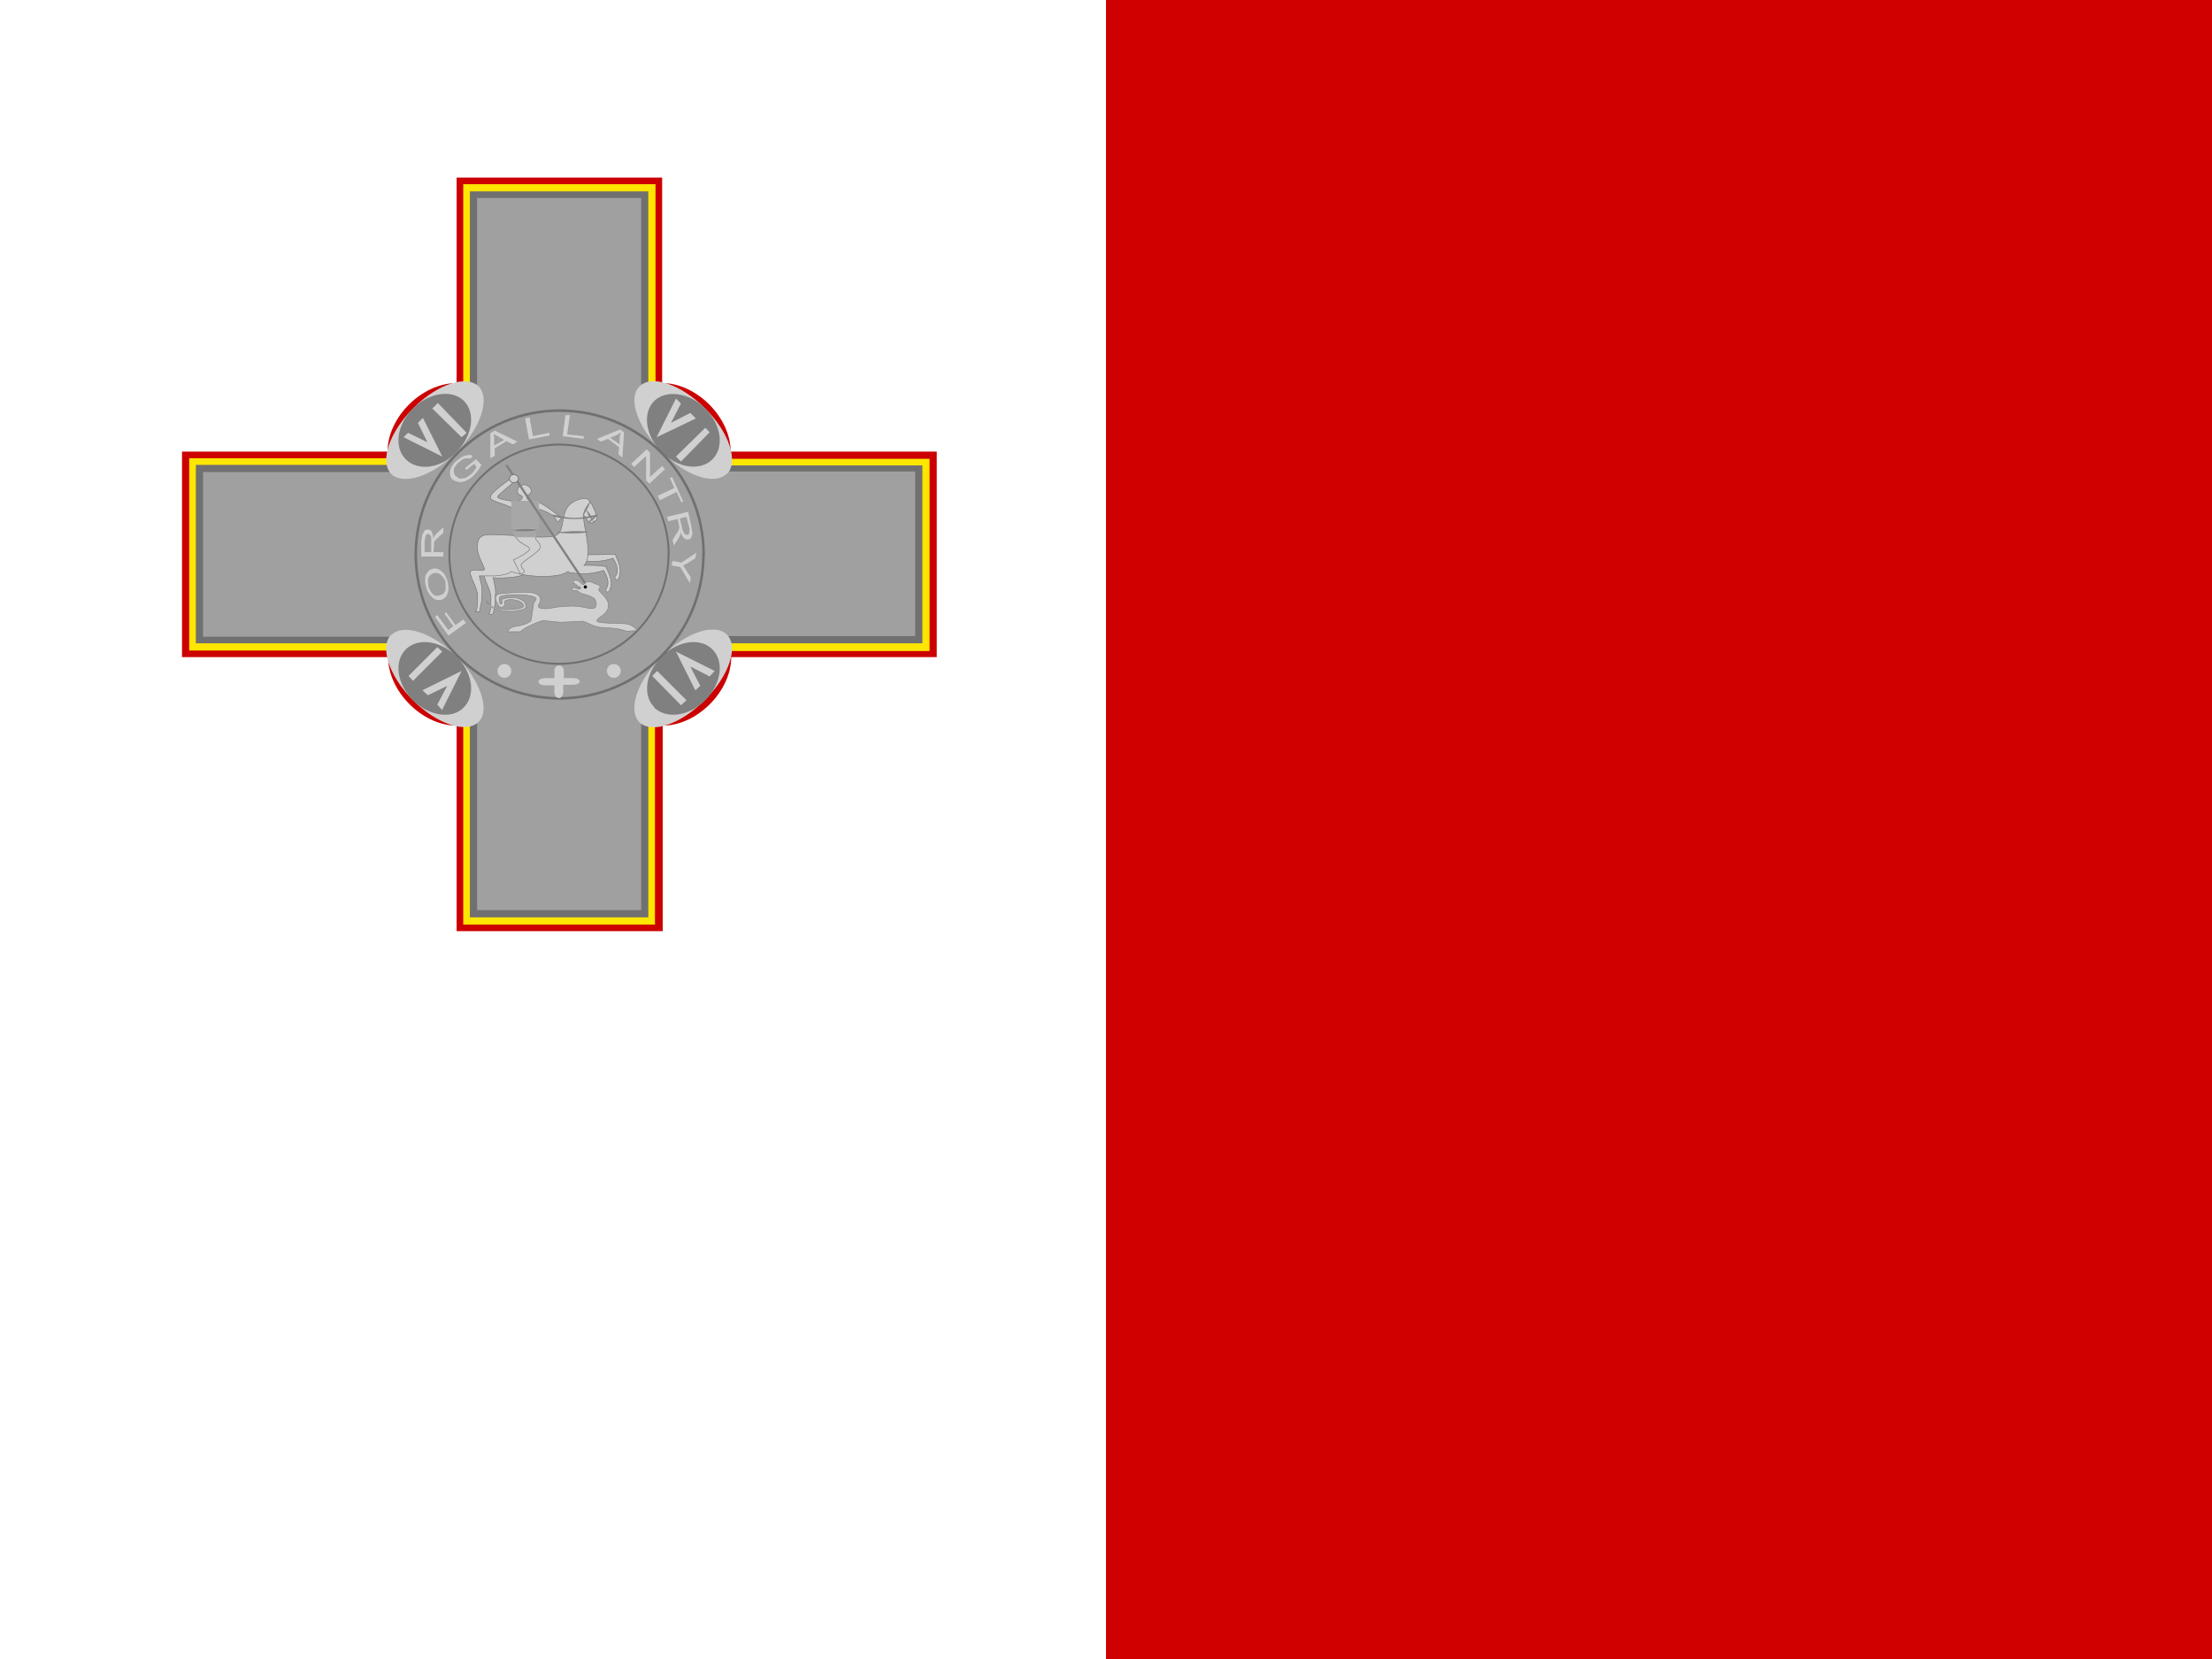
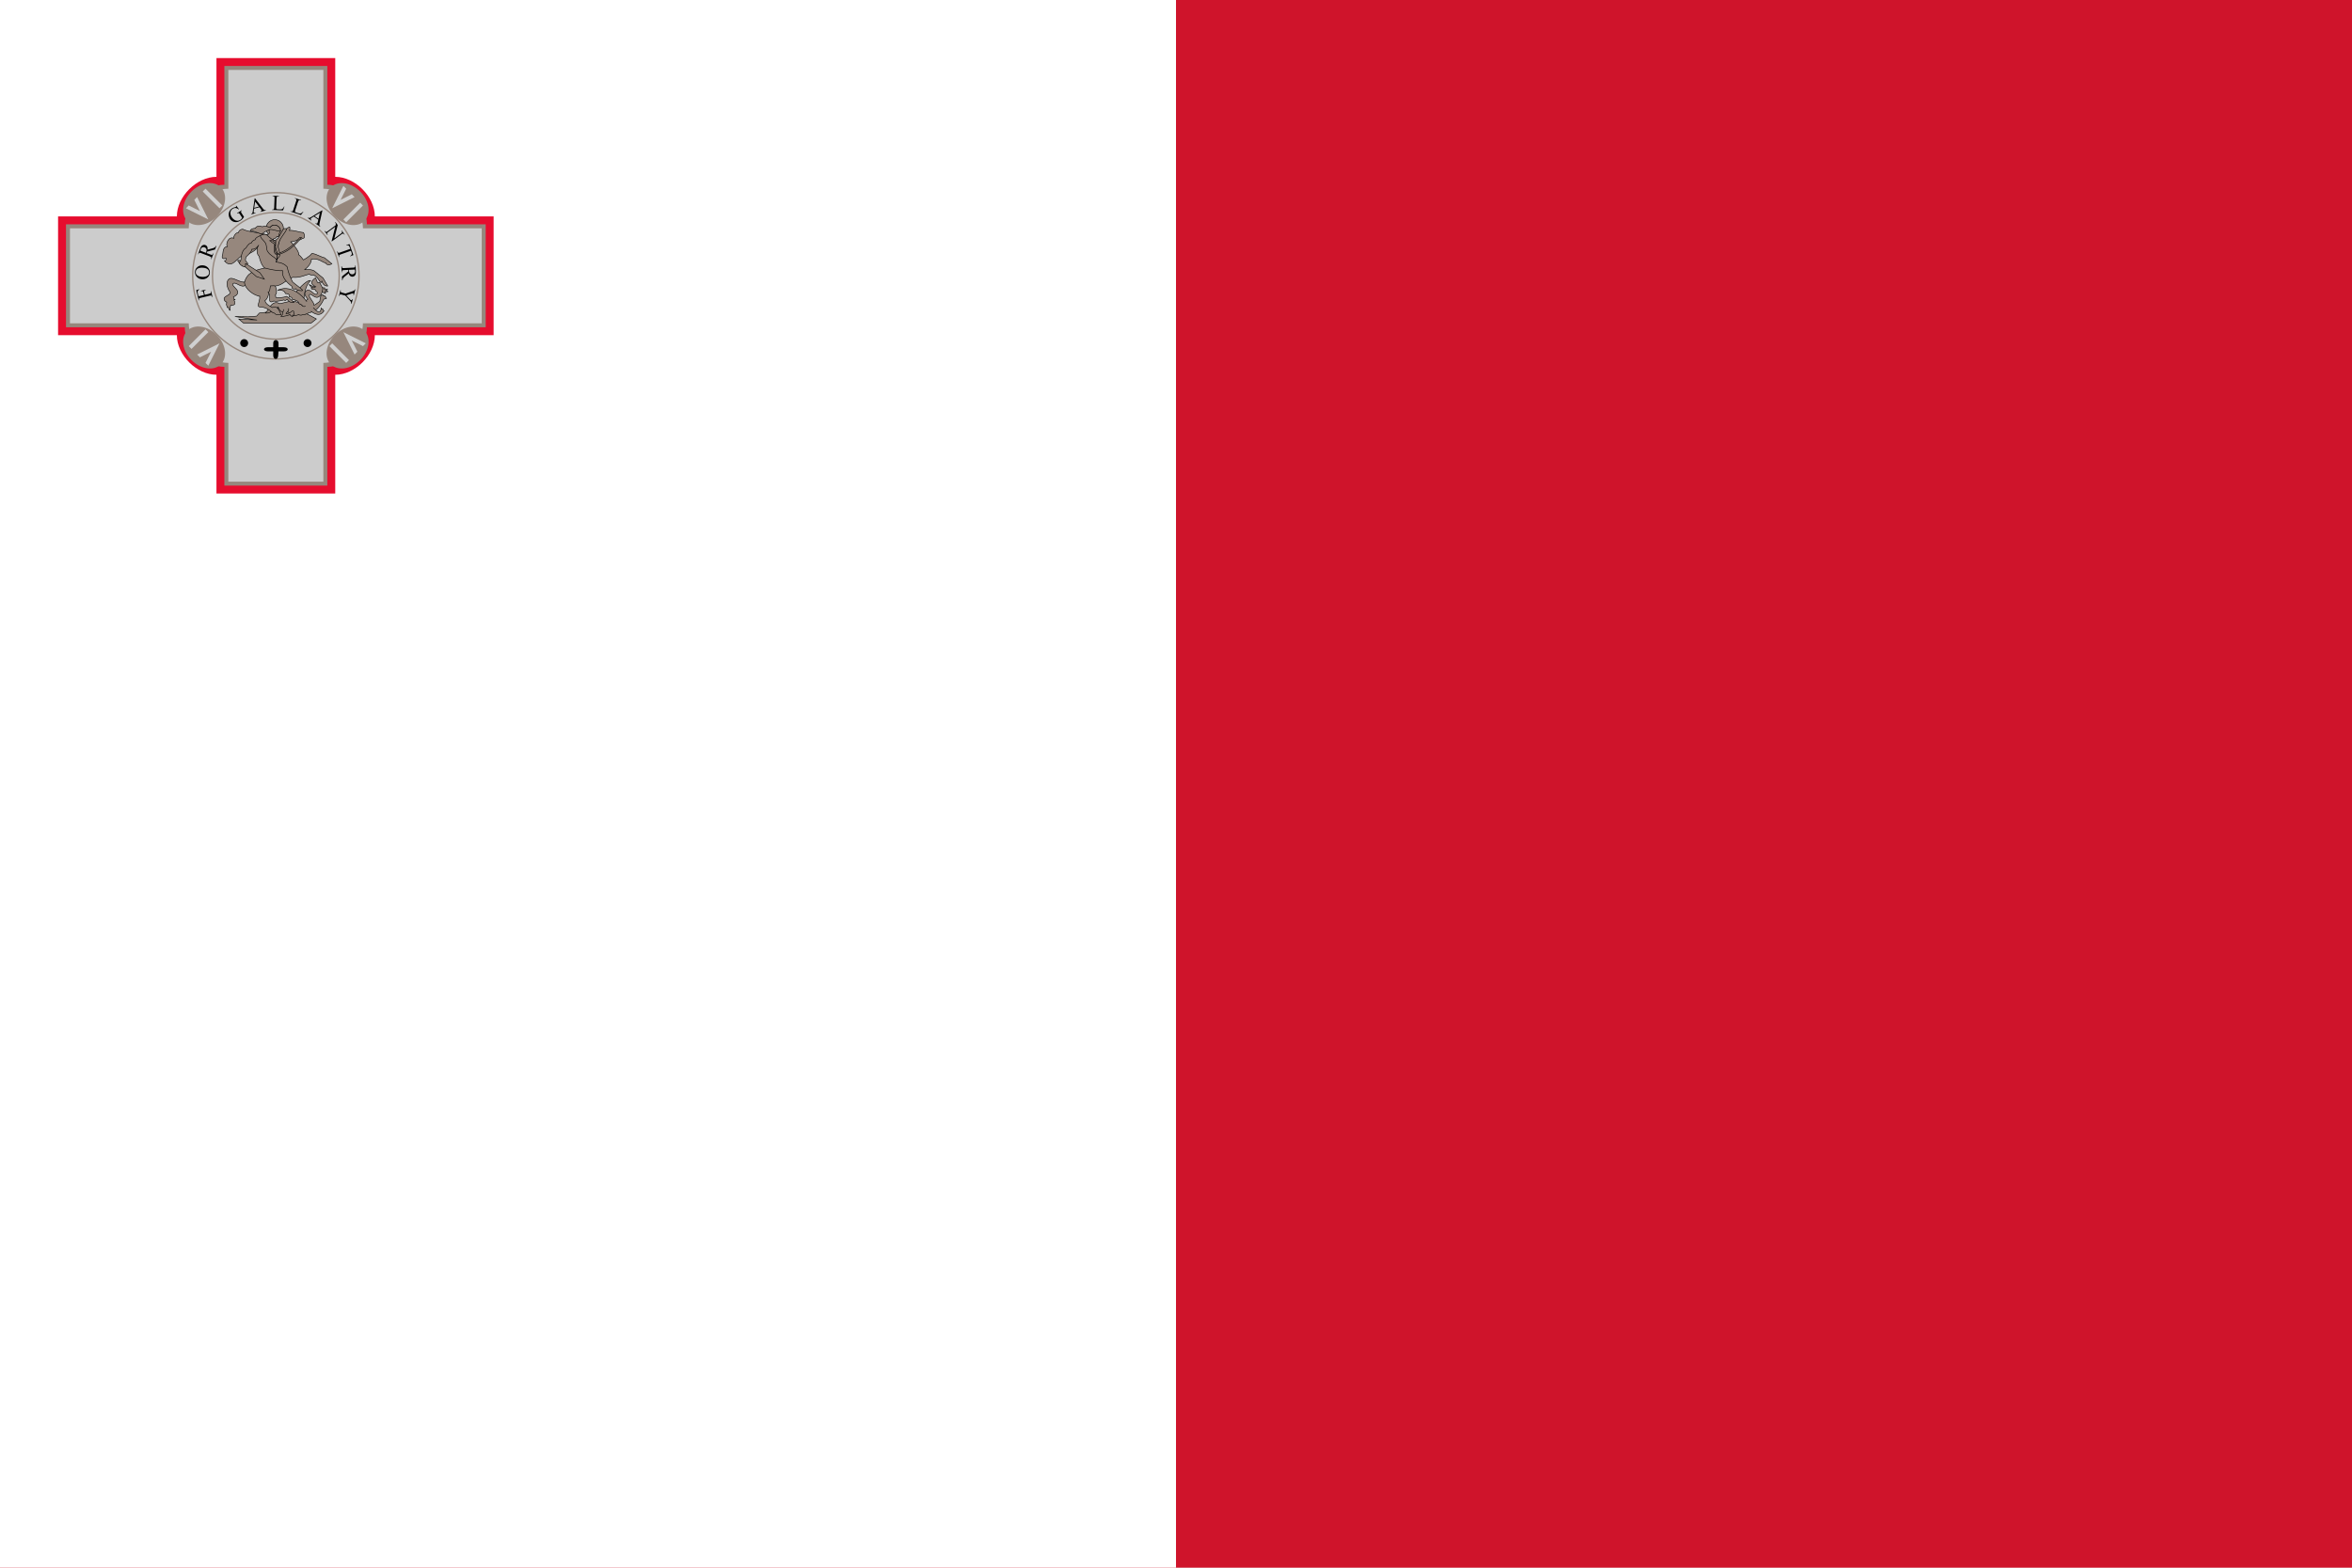
- <svg xmlns="http://www.w3.org/2000/svg" id="flag-icons-mt" viewBox="0 0 640 480">
-   <g fill-rule="evenodd" stroke-width="1pt">
-     <path fill="#ce0000" d="M320 0h320v480H320z" />
-     <path fill="#fff" d="M0 0h320v480H0z" />
-   </g>
-   <g transform="translate(-12.4 -30.8) scale(1.5986)">
-     <path fill="#f1eeee" fill-rule="evenodd" d="M104.8 108c0 .9-.9 1.5-2 1.5-1.2 0-2-.6-2-1.4 0-.8.8-1.5 2-1.5 1.1 0 2 .7 2 1.5z" />
-     <path fill="#c00" fill-rule="evenodd" d="M40.7 101v37.2H78c0 6.2 6.2 12.4 12.4 12.4v37.2h37.3v-37.2c6.2 0 12.4-6.2 12.4-12.4h37.2V101H140c0-6.2-6.2-12.4-12.4-12.4V51.4H90.4v37.2c-6.3 0-12.5 6.2-12.5 12.4H40.7z" />
-     <path fill="#ffe600" fill-rule="evenodd" d="M42 102.2V137h37.2c0 6.2 6.2 12.4 12.4 12.4v37.2h34.7v-37.1c6.2 0 12.4-6.2 12.4-12.4H176v-34.8h-37.2c0-6.2-6.2-12.4-12.4-12.4V52.6H91.6v37.2c-6.2 0-12.4 6.2-12.4 12.4H42z" />
-     <path fill="#707070" fill-rule="evenodd" d="M43.2 103.5v32.2h37.2c0 6.2 6.2 12.4 12.4 12.4v37.2h32.3v-37.2c6.2 0 12.4-6.2 12.4-12.4h37.2v-32.2h-37.2c0-6.2-6.2-12.4-12.4-12.4V53.9H92.8V91c-6.2 0-12.4 6.2-12.4 12.4H43.2z" />
-     <path fill="#a0a0a0" fill-rule="evenodd" d="M44.5 104.7v29.8h37.2c0 6.2 6.2 12.4 12.4 12.4V184h29.7v-37.2c6.2 0 12.4-6.2 12.4-12.4h37.2v-29.8h-37.2c0-6.2-6.2-12.4-12.4-12.4V55.1H94.1v37.2c-6.2 0-12.4 6.2-12.4 12.4H44.4z" />
-     <g fill-rule="evenodd">
-       <path fill="#d0d0d0" d="M94.4 89.2c2.1 2.2.4 7.5-4 11.9s-9.6 6-11.8 4c-2.2-2.3-.4-7.6 4-12s9.6-6 11.8-3.9z" />
-       <path fill="gray" d="M91.7 91.8c2.2 2.2 1.6 6.3-1.3 9.3s-7 3.5-9.2 1.3c-2.2-2.2-1.6-6.3 1.3-9.2s7-3.5 9.2-1.4z" />
-       <path fill="#d0d0d0" d="m80.8 98.4.8-.8 3.5 1.7-1.7-3.5.9-.9 3.5 7-7-3.5zm5.2-5.2 1-1 5.2 5.4-.9.8z" />
+ <svg xmlns="http://www.w3.org/2000/svg" xmlns:xlink="http://www.w3.org/1999/xlink" width="900" height="600">
+   <rect width="900" height="600" fill="#cf142b" />
+   <rect width="450" height="600" fill="#fff" />
+   <g>
+     <path fill="#e60d2e" d="m22.222,82.828,0,45.457,45.455,0c0,7.574,7.576,15.151,15.152,15.151v45.454h45.452v-45.454c7.576,0,15.152-7.577,15.152-15.151h45.455v-45.457h-45.455c0-7.574-7.576-15.151-15.152-15.151v-45.454h-45.452v45.454c-7.576,0-15.152,7.577-15.152,15.151h-45.455z" />
+     <path fill="#96877d" d="m25.254,85.857,0,39.397,45.452,0c0,7.574,7.576,15.15,15.152,15.15v45.454h39.392v-45.454c7.576,0,15.152-7.577,15.152-15.15h45.452v-39.397h-45.452c0-7.574-7.576-15.151-15.152-15.151v-45.454h-39.392v45.454c-7.576,0-15.152,7.577-15.152,15.151h-45.452z" />
+     <path fill="#ccc" d="m26.77,87.373,0,36.364,45.452,0c0,7.574,7.576,15.153,15.152,15.153v45.454h36.362v-45.454c7.576,0,15.152-7.579,15.152-15.153h45.452v-36.364h-45.452c0-7.574-7.576-15.15-15.152-15.15v-45.454h-36.362v45.454c-7.576,0-15.152,7.577-15.152,15.15h-45.452z" />
+     <g id="vi" fill="#d0d0d0">
+       <path fill="#96877d" d="m84.536,71.681c2.663,2.663,1.943,7.699-1.607,11.25-3.55,3.55-8.587,4.27-11.249,1.607-2.663-2.663-1.943-7.699,1.607-11.25,3.55-3.55,8.587-4.27,11.249-1.607z" />
+       <path d="m71.143,79.715,1.071-1.072,4.286,2.142-2.143-4.285,1.071-1.072,4.285,8.571-8.571-4.286z" />
+       <path d="m77.572,73.287,1.071-1.071,6.428,6.428-1.071,1.071z" />
    </g>
-     <g fill-rule="evenodd">
-       <path fill="#d0d0d0" d="M139.3 105c-2.2 2.2-7.5.4-11.8-4s-6.2-9.6-4-11.8c2.2-2.2 7.5-.4 11.9 4s6 9.6 4 11.8z" />
-       <path fill="gray" d="M136.7 102.4c-2.2 2.2-6.3 1.6-9.2-1.3s-3.5-7-1.4-9.2c2.2-2.2 6.4-1.6 9.3 1.3s3.5 7 1.3 9.2z" />
-       <path fill="#d0d0d0" d="m130.1 91.4.9.9-1.8 3.5 3.5-1.8 1 1-7.1 3.4 3.5-7zm5.3 5.3.8.8-5.2 5.3-.9-.9z" />
+     <use xlink:href="#vi" transform="rotate(90,105.555,105.557)" />
+     <use xlink:href="#vi" transform="rotate(180,105.555,105.557)" />
+     <use xlink:href="#vi" transform="rotate(270,105.555,105.557)" />
+     <g fill="none" stroke="#96877d" stroke-width="0.514">
+       <circle cx="105.555" cy="105.557" r="31.822" />
+       <circle cx="105.555" cy="105.557" r="24.245" />
    </g>
-     <g fill-rule="evenodd">
-       <path fill="#d0d0d0" d="M123.5 150c-2.2-2.2-.4-7.5 4-11.9s9.6-6.1 11.8-4c2.2 2.2.4 7.5-4 11.9s-9.6 6.1-11.8 4z" />
-       <path fill="gray" d="M126.2 147.3c-2.2-2.2-1.6-6.3 1.3-9.2s7-3.5 9.2-1.3c2.2 2.2 1.6 6.3-1.3 9.2s-7 3.5-9.3 1.3z" />
-       <path fill="#d0d0d0" d="m137.1 140.7-.9 1-3.5-1.8 1.8 3.5-.9.8-3.5-7 7 3.5zM132 146l-1 .9-5.2-5.3.9-.9z" />
+     <g fill="#000">
+       <circle cx="93.434" cy="131.31" r="1.515" />
+       <circle cx="117.675" cy="131.31" r="1.515" />
+       <path d="m104.55,131.31,0,1.58-2.02,0c-2.02,0-2.02,1.58,0,1.58h2.02v1.58c0.007,1.637,1.763,1.836,1.892,0.137l0.128-1.708h2.02c2.02,0,2.02-1.58,0-1.58h-2.02v-1.58c0-1.58-2.02-1.58-2.02,0z" />
+       <path d="m75.954,113.4,2.084-0.497-0.23-0.966c-0.053-0.222-0.14-0.372-0.263-0.452-0.122-0.08-0.332-0.102-0.629-0.067l-0.035-0.145,1.794-0.428,0.035,0.145c-0.205,0.052-0.35,0.114-0.434,0.188-0.084,0.074-0.14,0.161-0.167,0.263-0.027,0.101-0.019,0.241,0.023,0.418l0.23,0.966,1.665-0.397c0.268-0.064,0.442-0.123,0.52-0.178,0.059-0.042,0.102-0.11,0.129-0.204,0.035-0.13,0.038-0.257,0.008-0.382l-0.046-0.192,0.145-0.035,0.542,2.275-0.145,0.035-0.045-0.188c-0.052-0.219-0.154-0.363-0.305-0.431-0.098-0.043-0.306-0.026-0.624,0.05l-3.425,0.816c-0.268,0.064-0.442,0.123-0.52,0.178-0.059,0.042-0.102,0.108-0.13,0.2-0.036,0.127-0.039,0.254-0.008,0.382l0.045,0.188-0.145,0.035-0.94-3.944,1.153-0.329,0.033,0.137c-0.231,0.127-0.394,0.249-0.489,0.366-0.095,0.118-0.152,0.248-0.173,0.392-0.021,0.144,0.002,0.354,0.068,0.63l0.279,1.169zm-1.342-9.402c0.04-0.706,0.342-1.303,0.908-1.79,0.565-0.487,1.25-0.708,2.052-0.663,0.827,0.047,1.498,0.346,2.014,0.898,0.516,0.552,0.754,1.199,0.712,1.94-0.042,0.749-0.344,1.363-0.905,1.843-0.561,0.48-1.264,0.696-2.11,0.648-0.864-0.049-1.552-0.383-2.065-1.002-0.445-0.538-0.647-1.162-0.607-1.874zm0.289,0.093c-0.027,0.487,0.131,0.888,0.476,1.202,0.429,0.392,1.077,0.612,1.943,0.661,0.888,0.05,1.582-0.101,2.082-0.454,0.38-0.271,0.584-0.646,0.611-1.125,0.029-0.511-0.147-0.944-0.527-1.3-0.38-0.355-0.999-0.557-1.858-0.606-0.931-0.052-1.635,0.092-2.113,0.432-0.38,0.274-0.585,0.67-0.614,1.189zm7.894-9.951-0.518,1.36-3.038,0.817c-0.044,0.13-0.081,0.234-0.111,0.315-0.012,0.033-0.026,0.067-0.042,0.104-0.016,0.037-0.032,0.075-0.05,0.114l1.48,0.563c0.321,0.122,0.533,0.163,0.637,0.122,0.146-0.053,0.256-0.175,0.328-0.365l0.076-0.199,0.139,0.053-0.831,2.182-0.139-0.053,0.073-0.192c0.082-0.215,0.07-0.396-0.034-0.542-0.058-0.082-0.232-0.178-0.522-0.289l-3.29-1.252c-0.32-0.122-0.533-0.163-0.637-0.122-0.147,0.056-0.258,0.18-0.331,0.373l-0.073,0.192-0.139-0.053,0.706-1.855c0.206-0.541,0.397-0.925,0.574-1.151,0.177-0.227,0.405-0.389,0.684-0.488s0.566-0.092,0.859,0.02c0.313,0.119,0.546,0.325,0.698,0.616,0.153,0.292,0.195,0.67,0.127,1.134l1.861-0.495c0.427-0.113,0.729-0.234,0.904-0.365,0.176-0.131,0.332-0.329,0.468-0.596l0.139,0.053zm-3.995,2.62c0.018-0.048,0.034-0.089,0.049-0.123,0.015-0.035,0.026-0.063,0.035-0.086,0.185-0.486,0.219-0.892,0.103-1.219-0.116-0.327-0.337-0.552-0.663-0.676-0.318-0.121-0.614-0.12-0.889,0.003-0.275,0.123-0.475,0.349-0.6,0.677-0.055,0.145-0.106,0.351-0.153,0.617l2.118,0.806zm11.596-18.053,1.053,1.367-0.118,0.076c-0.352-0.283-0.682-0.454-0.989-0.514-0.443-0.087-0.877,0.008-1.305,0.285-0.582,0.377-0.876,0.895-0.881,1.552-0.002,0.554,0.171,1.099,0.519,1.637,0.283,0.436,0.625,0.78,1.026,1.03,0.402,0.251,0.793,0.371,1.175,0.362,0.382-0.009,0.717-0.107,1.004-0.294,0.169-0.109,0.318-0.236,0.448-0.381,0.13-0.145,0.241-0.306,0.333-0.484l-0.856-1.322c-0.149-0.229-0.263-0.368-0.344-0.416-0.081-0.048-0.17-0.067-0.267-0.057-0.097,0.01-0.238,0.075-0.422,0.194l-0.083-0.128,1.771-1.147,0.083,0.128-0.084,0.055c-0.175,0.114-0.258,0.25-0.247,0.409,0.009,0.112,0.093,0.291,0.252,0.536l0.907,1.4c-0.168,0.307-0.357,0.575-0.567,0.803-0.21,0.228-0.468,0.442-0.777,0.642-0.884,0.572-1.738,0.724-2.564,0.454-0.619-0.202-1.109-0.581-1.469-1.136-0.261-0.403-0.414-0.851-0.459-1.345-0.055-0.587,0.042-1.128,0.289-1.624,0.208-0.413,0.541-0.767,0.997-1.062,0.166-0.108,0.326-0.192,0.48-0.253,0.154-0.061,0.385-0.126,0.694-0.196,0.156-0.034,0.256-0.065,0.299-0.093,0.043-0.028,0.067-0.071,0.071-0.13,0.005-0.059-0.026-0.148-0.094-0.267l0.125-0.081zm8.873,0.614-2.039,0.542-0.136,0.926c-0.034,0.228-0.037,0.392-0.01,0.493,0.021,0.08,0.078,0.141,0.171,0.181s0.268,0.036,0.527-0.013l0.038,0.144-1.658,0.441-0.038-0.144c0.21-0.097,0.339-0.186,0.387-0.265,0.099-0.159,0.178-0.451,0.237-0.874l0.7-4.827,0.136-0.036,2.998,3.893c0.241,0.313,0.436,0.506,0.584,0.579,0.148,0.073,0.332,0.087,0.55,0.043l0.038,0.144-2.078,0.553-0.038-0.144c0.207-0.066,0.339-0.139,0.397-0.218,0.058-0.079,0.076-0.161,0.053-0.247-0.03-0.114-0.13-0.28-0.299-0.499l-0.52-0.673zm-0.185-0.258-1.459-1.891-0.351,2.372,1.81-0.481zm9.621-0.028,0.131,0.033-0.523,1.46-4.216-0.164,0.006-0.149,0.205,0.008c0.23,0.009,0.398-0.06,0.503-0.206,0.06-0.083,0.095-0.28,0.107-0.591l0.137-3.514c0.013-0.34-0.016-0.554-0.088-0.643-0.1-0.122-0.253-0.187-0.459-0.195l-0.205-0.008,0.006-0.149,2.466,0.096-0.006,0.149c-0.289-0.014-0.493,0.005-0.612,0.057-0.119,0.052-0.201,0.12-0.247,0.204-0.046,0.084-0.076,0.288-0.088,0.612l-0.133,3.421c-0.009,0.222,0.007,0.376,0.046,0.46,0.03,0.057,0.078,0.101,0.144,0.13,0.066,0.029,0.274,0.051,0.625,0.065l0.398,0.015c0.418,0.016,0.712-0.003,0.883-0.058,0.171-0.055,0.329-0.158,0.475-0.309,0.145-0.151,0.294-0.393,0.446-0.725zm7.257,1.942,0.117,0.068-0.907,1.258-4.006-1.325,0.047-0.141,0.195,0.064c0.219,0.072,0.399,0.053,0.54-0.058,0.08-0.064,0.169-0.243,0.267-0.538l1.104-3.339c0.107-0.323,0.138-0.537,0.094-0.642-0.062-0.145-0.191-0.249-0.387-0.314l-0.195-0.064,0.047-0.141,2.343,0.775-0.047,0.141c-0.274-0.093-0.475-0.132-0.603-0.115-0.128,0.017-0.226,0.059-0.294,0.127-0.068,0.068-0.152,0.256-0.254,0.564l-1.075,3.251c-0.07,0.211-0.097,0.363-0.083,0.455,0.013,0.064,0.047,0.119,0.102,0.165,0.055,0.046,0.249,0.125,0.583,0.235l0.378,0.125c0.397,0.131,0.685,0.194,0.865,0.189,0.18-0.005,0.36-0.061,0.542-0.166,0.181-0.105,0.391-0.296,0.63-0.573zm5.849,3.097-1.722-1.219-0.799,0.488c-0.197,0.12-0.325,0.223-0.385,0.308-0.048,0.068-0.058,0.15-0.03,0.247,0.028,0.097,0.144,0.229,0.347,0.396l-0.086,0.121-1.401-0.991,0.086-0.121c0.209,0.099,0.36,0.141,0.451,0.127,0.186-0.026,0.46-0.152,0.823-0.377l4.156-2.553,0.115,0.081-1.071,4.796c-0.086,0.386-0.109,0.659-0.07,0.819,0.039,0.161,0.145,0.311,0.319,0.45l-0.086,0.121-1.755-1.242,0.086-0.121c0.183,0.117,0.324,0.172,0.422,0.166,0.098-0.006,0.172-0.045,0.224-0.118,0.068-0.096,0.132-0.279,0.192-0.549l0.184-0.83zm0.08-0.308,0.518-2.332-2.046,1.25,1.529,1.082zm6.463,1.191,0.881,1.188-1.3,5.11,2.525-1.871c0.269-0.199,0.415-0.354,0.437-0.464,0.031-0.147-0.017-0.306-0.144-0.478l-0.112-0.152,0.119-0.089,1.129,1.524-0.119,0.089-0.115-0.155c-0.137-0.185-0.29-0.275-0.46-0.269-0.104,0.004-0.279,0.096-0.524,0.278l-3.69,2.735-0.086-0.116,1.386-5.5-2.696,1.998c-0.269,0.199-0.415,0.353-0.439,0.461-0.03,0.149,0.018,0.308,0.144,0.478l0.115,0.155-0.119,0.089-1.129-1.524,0.119-0.089,0.112,0.152c0.139,0.187,0.293,0.278,0.462,0.273,0.104-0.004,0.279-0.096,0.524-0.278l3.045-2.257c0.054-0.237,0.081-0.406,0.08-0.507-0.001-0.101-0.029-0.23-0.082-0.387-0.027-0.077-0.087-0.179-0.182-0.306l0.119-0.089zm6.871,12.662-1.185,0.483-0.051-0.144c0.202-0.103,0.34-0.194,0.414-0.275,0.119-0.13,0.19-0.273,0.213-0.427,0.023-0.155-0.002-0.338-0.077-0.55l-0.256-0.724-3.925,1.389c-0.316,0.112-0.501,0.215-0.555,0.311-0.072,0.134-0.073,0.3-0.002,0.5l0.063,0.178-0.14,0.05-0.771-2.179,0.14-0.05,0.064,0.182c0.077,0.217,0.197,0.348,0.361,0.393,0.1,0.027,0.295-0.01,0.583-0.112l3.925-1.389-0.218-0.618c-0.085-0.24-0.163-0.404-0.234-0.493-0.094-0.114-0.226-0.194-0.396-0.239-0.169-0.045-0.373-0.036-0.612,0.029l-0.051-0.144,1.226-0.366,1.484,4.194zm-4.314,9.666-0.075-1.453,2.449-1.974c-0.013-0.136-0.021-0.247-0.025-0.333-0.002-0.035-0.003-0.072-0.004-0.112-0.001-0.04-0.001-0.082-0-0.125l-1.581,0.082c-0.342,0.018-0.553,0.066-0.632,0.146-0.112,0.108-0.163,0.263-0.153,0.467l0.011,0.213-0.148,0.008-0.121-2.332,0.148-0.008,0.011,0.205c0.012,0.23,0.095,0.391,0.25,0.482,0.086,0.052,0.284,0.07,0.594,0.054l3.516-0.183c0.342-0.018,0.553-0.066,0.632-0.146,0.112-0.11,0.163-0.269,0.152-0.475l-0.011-0.205,0.148-0.008,0.103,1.983c0.03,0.578,0.01,1.006-0.06,1.285-0.07,0.279-0.213,0.519-0.429,0.723-0.216,0.203-0.481,0.313-0.794,0.329-0.334,0.017-0.63-0.076-0.888-0.282-0.257-0.205-0.449-0.534-0.574-0.986l-1.503,1.205c-0.345,0.275-0.572,0.509-0.68,0.699s-0.171,0.435-0.187,0.734l-0.148,0.008zm2.596-4.01c0.003,0.051,0.004,0.095,0.005,0.133,0.001,0.037,0.002,0.068,0.003,0.092,0.027,0.519,0.16,0.905,0.398,1.156,0.238,0.252,0.532,0.369,0.879,0.351,0.34-0.018,0.611-0.138,0.812-0.362,0.202-0.224,0.293-0.511,0.275-0.861-0.008-0.155-0.044-0.364-0.109-0.626l-2.264,0.118zm1.494,11.21-0.482,1.839-0.144-0.038,0.026-0.101c0.018-0.067,0.014-0.174-0.012-0.319s-0.08-0.286-0.164-0.421c-0.084-0.136-0.231-0.314-0.441-0.535l-1.668-1.796-1.322-0.347c-0.324-0.085-0.536-0.102-0.635-0.05-0.135,0.07-0.23,0.211-0.286,0.424l-0.045,0.171-0.144-0.038,0.587-2.239,0.144,0.038-0.049,0.187c-0.059,0.223-0.033,0.399,0.078,0.527,0.068,0.079,0.25,0.157,0.545,0.234l1.248,0.327,2.587-0.867c0.304-0.103,0.496-0.177,0.577-0.22,0.081-0.044,0.192-0.15,0.333-0.318,0.04-0.045,0.072-0.117,0.098-0.215l0.144,0.038-0.592,2.255-0.144-0.038,0.031-0.117c0.032-0.122,0.033-0.241,0.003-0.359-0.03-0.117-0.102-0.191-0.216-0.221-0.093-0.025-0.282,0.01-0.568,0.105l-1.987,0.654,1.354,1.46c0.203,0.219,0.364,0.345,0.483,0.376,0.073,0.019,0.142,0.017,0.209-0.005,0.067-0.023,0.126-0.065,0.176-0.126,0.051-0.061,0.095-0.162,0.131-0.302l0.144,0.038z" />
    </g>
-     <g fill-rule="evenodd">
-       <path fill="#d0d0d0" d="M78.6 134.2c2.2-2.2 7.5-.4 11.8 3.9s6.1 9.7 4 11.8c-2.2 2.2-7.5.5-11.9-3.9s-6-9.7-4-11.8z" />
-       <path fill="gray" d="M81.2 136.8c2.2-2.2 6.3-1.6 9.2 1.3s3.5 7 1.3 9.2c-2.1 2.2-6.3 1.6-9.2-1.3s-3.5-7-1.3-9.2z" />
-       <path fill="#d0d0d0" d="m87.8 147.8-.9-1 1.8-3.4-3.5 1.7-1-.9 7.1-3.5-3.5 7zm-5.3-5.3-.8-.9 5.2-5.2.9.8z" />
+     <g fill="#96877d" stroke="#000" stroke-width="0.203">
+       <path d="m122.85,110.19c0.532-0.135,1.409-0.026,1.409-0.026s0.077,0.365-0.154,0.487c0.256,0.147,1.179,0.102,1.179,0.102s-0.359,0.275-0.538,0.384c0.333,0.032,0.743,0.461,0.743,0.461s-0.769,0.128-1.102-0.051c0.205,0.41,0.179,0.769,0.179,0.769s-1.243-0.307-1.691-1.127" />
+       <path d="m120.77,109.49c-0.301,0.743-2.511-0.641-2.511-0.641s0.974,1.544,2.434,1.717" />
+       <path d="m93.181,123.66,25.877,0,1.998-1.589-3.331-1.794-5.124-1.742-2.05-1.127-3.792,0.205-3.177,1.691-4.356,0.512-1.025,1.179-3.228,0.256-5.073-0.102,8.455,1.332-6.969-0.359,1.794,1.537z" />
+       <path d="m107.12,116.23c-3.241-1.742-4.189,2.549-5.585,3.587,1.883,0.32,3.305-1.448,4.919-2.306,1.224,3.333,3.151,1.127,3.151,1.127s2.011,3.19,4.689,1.742c0.73,0.551,1.537,0.051,1.537,0.051s0.974,0.179,1.179-0.256c0.512,0.179,1.076-0.461,1.076-0.461s1.115,0.013,1.332-0.564c1.653,0.295,3.843-3.382,3.843-3.382l0.666-1.281,0.974-0.205s0.064-0.641-0.461-0.615c-0.013-0.384-0.346-0.589-0.82-0.512,0.09-0.231-0.256-0.41-0.256-0.41-0.922,0.231-0.974,2.562-0.974,2.562s-1.614,1.23-2.203,1.537c-0.026-1.332-2.255-3.139-1.794-3.997,0.461-0.858,1.909,1.319,3.177,0.922,1.268-0.397,1.891-2.047,1.947-3.331-0.359-0.871-1.23-2.306-1.23-2.306l-0.82-0.051-0.717-1.742s-1.512,0.986-1.486,1.845c0.026,0.858,1.589,1.589,1.589,1.589s-0.901,0.563-1.742,0.307c-0.077,0.871,1.025,0.705,1.435,0.717,0.205,0.628,0.82,0.974,0.82,0.974s0.384,0.961-0.615,0.871c-0.999-0.09-2.178-2.392-3.587-1.332-1.499,1.127,0.666,3.177,0.666,3.177s-1.319,0.692-2.101,2.46c-3.19-2.69-5.06-1.435-8.609-0.717z" />
+       <path d="m102.46,111.67c1.332,1.255,0.403,3.342,0.922,3.741,0.551,0.423,1.332-0.205,1.332-0.205,1.396,0.372,3.894-0.41,3.894-0.41,1.099,0.615,0.665-0.292,1.332-0.256,0.589,1.512,2.562,1.23,2.562,1.23s-1.806-1.845-2.921-2.357c-0.858,0.512-3.356,0.589-3.792,0.512-0.485-0.086-0.179-0.679-0.41-1.025,0.918-0.894,0.192-3.113-0.307-3.946-2.036-1.356-4.468,0.968-2.613,2.716z" />
+       <path d="m93.599,107.92c-1.676,0.453-4.583-2.165-5.942-1.159s-0.725,3.478,0.181,4.71c0.885,1.204-1.295,1.64-1.884,2.355-0.554,0.673,0.181,1.449,0.181,1.449l0.616,0.399-0.109,0.906,0.326,1.087s0.299,0.263,0.399-0.072c0.281,0.281,0.03,1.093,0.725,1.196-0.249-0.52,0.181-1.957,0.181-1.957s1.214,0.091,1.522-0.435c0.308-0.525-0.29-1.667-0.29-1.667h0.362c-0.408-0.281-0.543-1.123-0.543-1.123s1.685-0.534,1.667-1.812c-0.018-1.277-2.736-2.636-1.739-3.297,1.105-0.734,3.026,1.902,4.674,0.688,1.631-1.201,0.58-0.036,0.58-0.036s0.746-1.678-0.906-1.232z" />
+       <path d="m102.25,89.971c-2.242-0.935-6.822-0.993-9.377-2.255-1.121,0.07-1.621,0.954-1.665,1.307-1.172-0.058-1.966,1.787-1.794,2.152-2.133-0.865-3.126,2.511-2.434,3.203-1.819,0.077-1.595,2.402-1.768,3.049-0.583,1.416,0.13,1.892,1.281,1.383,0.173,0.615-0.069,0.959-0.589,1.076,3.158,3.613,4.942-2.224,7.712-2.203,3.458-1.012,4.817-2.716,4.817-2.716l1.358,0.179s2.46-5.175,2.46-5.175z" />
+       <circle cx="105.145" cy="87.384" r="3.305" />
+       <path d="m99.33,113.41c-2.05-0.372-5.444-2.498-5.79-5.278,1.909-7.494,11.755-3.581,12.604-9.217-0.216-3.719,0.45-7.4,2.512-10.511,0.961-1.217,2.203-1.537,2.203-1.537s0.223,0.794-0.102,1.332c1.627-0.179,3.856,0.73,5.38,0.82,0.448,0.91,0.41,1.243,0.307,1.794-0.102,0.551-0.717,0.41-0.717,0.41-0.398,0.377-0.876,0.761-1.947,0.564-0.807,0.615-2.511,0.769-2.511,0.769s3.561,3.753,2.972,4.919c0.743,0.346,1.845,1.998,1.845,1.998s2.434-1.281,3.228-2.46c1.409,0,3.715,1.473,4.868,1.64,1.409,1.14,2.818,2.306,2.818,2.306s-1.678,1.102-2.408-0.359c-0.884,0.077-2.793-2.037-5.432-1.383-0.077,2.344-2.665,3.997-2.665,3.997s2.415-0.338,3.741,0.461c1.371,1.153,3.382,2.716,3.382,2.716l1.794,3.075s-1.64,0.282-2.255-1.845c-0.615,1.717-0.641-1.063-3.075-2.357-0.743,0.09-1.115,0.141-1.742-0.359-1.755,0.474-3.83,1.499-6.303,1.23-1.755,0.551-3.036,2.011-4.817,2.818-1.781,0.807-2.306,0.41-2.306,0.41l-1.435,0.051c-0.207,0.864-0.09,2.178-0.871,2.408,0.5,0.538-0.359,2.831-1.23,3.228,0.41,1.473,1.611,1.924,2.869,2.665,0,0,1.115-0.512,1.845,0.154,0.73,0.666,1.486,2.562,1.486,2.562s-1.52,0.103-1.998-0.102c-0.479-0.205-0.525-0.705-1.076-0.564-3.472-3.087-5.302-1.859-5.637-2.562-0.343-0.72,0.82-2.6,0.461-3.792z" />
+       <path d="m90.99,99.655c0.181-0.226,1.449,0.254,1.449,0.254l2.319,1.449,4.71,3.044,1.667,2.428-3.007-0.978-4.167-3.587-2.247-1.449s-0.906-0.933-0.725-1.159z" />
+       <path d="m118.85,107.37c-1.627-0.41-5.637,4.458-5.637,4.458l3.023,3.28s0.09-5.585,2.613-7.737z" />
+       <path d="m99.023,93.789c-0.887,1.137-0.967,3.429,0.188,4.353,0.109,1.391,1.292,4.197,2.221,4.46,1.015,0.288,5.073,1.23,6.661,0.974-0.304,2.575,1.716,4.641,3.587,5.995-0.014,0.231-0.017,0.513,0.199,0.799,0.209,0.277,1.192,0.327,1.236,0.175,0.436,0.613,2.547,0.882,2.7,0.609,0.149-0.266-3.106-2.531-3.828-3.222-0.613-1.144-1.775-3.694-2.05-5.739-1.597-1.9-4.34-1.862-4.34-1.862l0.086-3.723,0.154-4.202-1.486-0.769s0.3-0.137,0.461-0.307c0.361,0.155,1.039-0.57,1.127-0.775,0.342,0.121,0.651,0.12,0.711-0.063,0.053-0.161,0.114-0.879,0.239-1.25,1.121-0.987-0.164-3.08-1.878-3.114-1.696-0.034-2.076,2.023-2.044,2.18,0.159,0.646,0.125,0.971,0,1.127-0.128,0.16-0.717,0.512-0.717,0.512s-0.948-0.448-2.101,0-2.447,1.05-2.511,1.794c-0.525,0.077-1.383,0.756-1.537,1.332-0.461-0.09-1.063,0.295-2.05,1.896-1.768,0.781-1.87,4.561-1.87,4.561s-0.477,0.695-0.5,1.063c-0.022,0.368,0.167,0.705,0.397,0.641,0.026,0.243,0.346,0.461,0.487,0.384,0.051,0.243,0.403,0.38,0.615,0.346,0.019,0.167,0.701,0.125,0.756-0.026,0.06-0.166-0.068-0.997,0.013-1.063,0.074-0.061,0.641,0.372,0.794,0.256,0.154-0.115-0.029-0.484-0.115-0.628-0.077-0.128-0.564-0.269-0.679-0.871s0.307-1.435,0.307-1.435,1.922-1.512,2.139-2.805c1.448,0.141,2.213-1.124,2.626-1.601z" />
+       <path d="m95.679,88.37c0.439-1.073,2.024-0.974,2.024-0.974s0.567-1.492,2.703-0.602c0.804-0.621,2.921,0.269,2.921,0.269s0.793-1.056,1.832-0.935c1.925,0.224,2.245,1.989,2.127,2.293-1.054,0.266-2.879-0.856-4.266-0.538-0.81,0.458-2.123,0.942-2.613,1.601-1.284,0.135-2.655-1.182-4.727-1.115z" />
+       <path d="m99.689,90.151c0.48-0.295,1.659-0.813,2.46-0.179,0.839,0.903,2.127,1.742,2.127,1.742l1.46,0.615,0.666,0.41-0.436,6.687c-1.352-1.383-2.619-1.625-3.587-3.254-0.519-0.698-0.122-2.376-1.025-3.484-0.903-1.108-1.864-1.857-1.665-2.537z" />
+       <path d="m103.2,92.082s0.765-0.145,0.978,0.036c0.267,0.091,0.525,0.168,0.598,0.399,0.29,0.086,0.489,0.236,0.489,0.453,0.272,0.072,0.38,0.562,0.38,0.562l-0.254,0.38s-0.29-0.272-0.326-0.562c-0.183-0.09-0.589-0.186-0.688-0.453-0.317-0.032-0.521-0.195-0.58-0.471-0.294,0.068-0.598-0.344-0.598-0.344z" />
+       <path d="m109.68,87.717c-0.436-0.487-1.204-0.128-1.204-0.128l-2.05,3.536-0.897,0.743-0.077,2.767,0.743,2.588-0.256,1.998s1.032-0.968,1.153-1.512c0.115-0.519-0.384-2.203-0.384-2.203s-0.615-1.05,0.128-2.998c0.743-1.947,2.434-3.561,2.844-4.791z" />
+       <path d="m114.74,90.868s-3.2,4.573-8.44,6.2c-1.448,0.346-0.922-3.382-0.922-3.382l-0.359,0.102s-0.807,3.651,1.127,3.689c5.265-1.038,9.216-6.581,9.216-6.581l-0.63-0.028z" />
+       <path d="m116.91,117.16s-0.487,0.359-1.127,0c-0.333-0.769-1.23-0.82-1.23-0.82s-0.578-1.659-1.486-1.179c-0.141-0.858-1.127-0.41-1.127-0.41s-0.026-1.243-1.179-1.076c0.384-1.422-1.589-1.332-1.589-1.332s-0.064-1.601-2.972-1.281c6.264-2.805,11.222,4.407,11.222,4.407" />
+       <path d="m119.88,117.77s1.448,1.627,2.203,1.64c0.756,0.013,0.82-1.589,0.82-1.589s0.243,0.692,0.615,0.512c-0.038,0.487,0.461,0.615,0.461,0.615s-1.307,3.036-5.022,0.154" />
+       <path d="m108.55,118.39-0.512,2.101s-0.653,0.589-0.461,0.717c0.192,0.128,1.23-0.205,1.23-0.205s1.614-0.192,2.101-0.666c0.333,0.756,1.076,0.82,1.076,0.82s0.051-0.32-0.051-0.512c0.359,0.064,0.666-0.051,0.666-0.051s0.205-0.589-0.256-0.82c0.051-0.436,0.269-0.82-0.512-0.769-0.576,0.615-1.998,1.319-2.357,1.076-0.359-0.243,1.409-1.025,0.922-2.05" />
    </g>
-     <path fill="none" stroke="#707070" stroke-width="1pt" d="M269.3 414.6c0 41-34.1 74.4-76.2 74.4S117 455.7 117 414.6s34.1-74.4 76.2-74.4 76.2 33.3 76.2 74.4z" transform="matrix(.34191 0 0 .35003 43 -25.5)" />
-     <path fill="none" stroke="#707070" stroke-width="1pt" d="M269.3 414.6c0 41-34.1 74.4-76.2 74.4S117 455.7 117 414.6s34.1-74.4 76.2-74.4 76.2 33.3 76.2 74.4z" transform="matrix(.2605 0 0 .26669 58.6 9)" />
-     <path fill="#d0d0d0" fill-rule="evenodd" d="M100.3 140.7a1.2 1.2 0 1 1-2.5 0 1.2 1.2 0 0 1 2.5 0zm19.8 0a1.2 1.2 0 1 1-2.5 0 1.2 1.2 0 0 1 2.5 0zm-12 0v1.3h-1.6c-1.7 0-1.7 1.3 0 1.3h1.6v1.2c0 1.4 1.5 1.5 1.6.1v-1.4h1.7c1.7 0 1.7-1.2 0-1.2h-1.6v-1.3c0-1.3-1.7-1.3-1.7 0z" />
-     <path fill="#d0d0d0" fill-rule="evenodd" stroke="#707070" stroke-width=".1" d="M102.8 122.3v.8s-.4.5-2.9.7c-2.5.2-2.9 0-2.9 0 .1.7.6 1.9.4 3.3.1 1.7-.4 3.2-.4 3.2 0 .1-.3.2-.8.1.4-.4.4-1.4.4-3 0-1.4-1.5-3.7-1.2-4.3.3-.6 7.4-.8 7.4-.8zm9.8-2.6 6.5-.1s1 2 .9 3c0 1-.4 2-.8 1.5-.5-.5.2-.4.3-1.5 0-1.2-.8-2.3-.8-2.3s-1.8.7-4.4.6c-2.6-.2-1.4-1.2-1.7-1.2z" />
-     <path fill="#d0d0d0" fill-rule="evenodd" stroke="#707070" stroke-width=".1" d="M113.4 121.6c2.4-.1 4 .2 4 .2s1 2 1 3c-.1 1-.4 2-.9 1.5-.4-.4.2-.3.3-1.5 0-1.1-.8-2.3-.8-2.3s-1.7.7-4.3.6c-2.6-.2-1.8-.3-2.1-.4-.3 0-.4.8-4.3.9-4 0-6-.9-6-.9s-.4.6-2.8.8h-3c.1.6.6 1.8.5 3.3 0 1.6-.5 3.2-.5 3.2h-.7c.4-.3.3-1.4.4-2.9 0-1.5-1.6-3.7-1.3-4.4.4-.6 2.2 0 2.5-.3.3-.4-1.6-2.7-1.2-4.8.3-2.1 2.4-1.5 4.9-1.5 2.5.1 8 .8 9.4 0 1.4-.7.8-3.4 2-5.1a4.1 4.1 0 0 1 3.3-1.5c.9 0 2 3 2 3.7l-.3.4h-.4v.3c-1 .1-1.1-.8-1.7-1.4-.2 1 .8 4.4.8 6.6 0 1.8-.7 2.6-.8 2.5z" />
-     <path fill="#d0d0d0" fill-rule="evenodd" stroke="#707070" stroke-width=".1" d="M105.5 118.4c0 .7-3.1 2.4-3.4 3-.2.7.8 1 .5 1.4-.3.4-.6.2-.7.3l-1.2-2.5s3-1.4 2.9-2c-.1-.6-2.2-1-2.6-2.4s-.2-4.3-.5-4.9c-.3-.6-4-1.2-4-2 0-1 3.8-3.4 4.2-3.8.4-.4.8.4.4.7-.4.4-3.3 2.7-3.3 3 0 .4 2.4.8 3.2.8.9 0 1.3-.4 1.3-.8 0-.3-.9-.3-.9-1s.5-1.2 1.3-1.2c.4 0 1.2.5 1.2 1.1s-.7.7-.8 1.1c-.1.5.8.8 1.6.8s3.6 2.1 4 2.5c.5.3.9.3.5.7-.4.4-.2.8-.6.4a1.5 1.5 0 0 1-.4-.7c0-.3-3-1.8-3.5-1.5-.4.4 0 4.8 0 5.2 0 .7.9.7.8 1.8z" />
-     <path fill="#a7a7a7" fill-rule="evenodd" d="M100.3 109.9h5v5.1h-5z" />
-     <rect width="30.6" height=".4" x="138.6" y="-25.7" fill="gray" fill-rule="evenodd" rx=".5" ry=".2" transform="matrix(.55442 .83223 -.88237 .47055 0 0)" />
-     <path fill="#d0d0d0" fill-rule="evenodd" stroke="#707070" stroke-width="1pt" d="M180.7 42.5a7 7 0 1 1-14.2 0 7 7 0 0 1 14.2 0z" transform="matrix(.11563 0 0 .10345 80.7 101.5)" />
-     <path fill="gray" fill-rule="evenodd" d="M115.9 112.5c0 .3-2 .7-4.1.7-2.2 0-4.1-.4-4.1-.7 0-.3 1.9.5 4 .5 2.3 0 4.2-.8 4.2-.5z" />
-     <path fill="#a7a7a7" fill-rule="evenodd" d="M100.7 115h4.1v1.5h-4z" />
-     <path fill="gray" fill-rule="evenodd" d="M114 111.4c-.4.8-.7 1.3-.8 1.2 0 0 .2-.8.6-1.5l.8-1.2c.1.1-.2.8-.6 1.5zm1 2-.8.5a3.2 3.2 0 0 1 .8-.9c.5-.4.9-.6.9-.5l-.8.8z" />
-     <path fill="gray" fill-rule="evenodd" d="m114.6 112.4.5 1.2-.8-1-.5-1.2.8 1zm-.4 3.2s-1.2.2-2.8.2-2.9-.1-2.9-.2l2.9-.2c1.6 0 2.8 0 2.8.2zm-9.4-.4c0 .1-.9.2-2 .2-1.2 0-2 0-2-.2 0 0 .8-.2 2-.2 1.1 0 2 .1 2 .2z" />
-     <path fill="#d0d0d0" fill-rule="evenodd" stroke="gray" stroke-width=".1" d="M95.8 128s.7 1.6 3.6 1.6c2.8 0 3.8-.5 2.7-1.3s-3.4-.6-3 .1c.2.8-.9 1-1.1.5-.3-.5-1.3-2.1.5-2.2 1.9-.1 5.8-.7 6.8.4s-1.1 2 .5 2.3c1.5.2 1.8-.3 4.5-.4 2.7-.2 3.8.5 4.7.4 1 0 .8-1.7 0-2-.7-.5-2.1-.6-2.5-1-.3-.5-1.3 0-1.2-.6 0-.5 1.4.3 1.4.1l.2-.2h-.3l.1-.2-.2.1.1-.2s-.3.2-.3 0h-.2c.2-.2.1-.2 0-.3h-.3v-.3c-.2 0-.2 0-.3.2v-.5c0-.1.2-.2.5-.2.7 0 1 .8 1.3.8.2 0 .5-.8 1.4-.5l1.5.6c.5.3-.3.6 0 1s2.1 1.7 1.6 3.2c-.5 1.4-2 1.6-2 2.2-.2.6 4.3.4 5.4.6a3 3 0 0 1 1.9 1.2l-2 .1s-1-.5-3.5-.6c-2.5 0-3.4-1-4.4-1.2l-4 .2-3-.3c-.6-.1-4.2 1.6-4.2 2h-2.4s.3-.9 1.7-1c1.3-.2 2.7-.8 2.6-1.2l.4-2.6c0-.6.6-1 .5-1.2-.1-.4-1.7-.7-3.2-.7-1.5 0-3.1.1-3.4.4-.2.4 0 1.5.3 1.3.3 0-.1-.8.2-.9a6.8 6.8 0 0 1 2-.3c.8 0 2.1.7 2.1 1 0 .1.4.8-.2 1.1a8.2 8.2 0 0 1-3.1.4 7.5 7.5 0 0 1-3-.8c-.4-.3-.7-1-.7-1.1z" />
-     <path fill-rule="evenodd" d="M114 125.5a.3.3 0 1 1-.6 0 .3.3 0 0 1 .6 0z" />
-     <path fill="#d0d0d0" d="m129.5 120.8 1.6.3 2.7-1.8-.2 1-1.4.9-.8.4.5.8.9 1.4-.2 1-1.7-2.9-1.6-.3.2-.8zm-2.7-11.8 3-1.4-.8-1.8.4-.2 2 4.4-.3.2-.9-1.9-3 1.5-.4-.8zm-4.8-5.8 2.8-2.6.6.6v4.4l2.2-2 .5.6-2.8 2.6-.6-.6v-4.4l-2.2 2-.5-.6zm-12.4-5 .5-3.8h.8l-.5 3.5 3 .3v.5l-3.8-.5zm-6.1.6-.7-3.8.8-.2.6 3.4 3-.6v.5l-3.7.7zm-11.3 5.5-.3-.3 2-1.6 1 1a5.7 5.7 0 0 1-.8 1.2 5.7 5.7 0 0 1-.9 1 5.2 5.2 0 0 1-1.4.8c-.5.1-1 .2-1.3 0a1.6 1.6 0 0 1-1-.5 1.7 1.7 0 0 1-.3-1c0-.4.1-.9.4-1.3.2-.4.6-.8 1-1.1a4.8 4.8 0 0 1 1.1-.7l.9-.2c.2 0 .5 0 .7.2l-.4.5a1.3 1.3 0 0 0-.6-.1l-.6.1a3.2 3.2 0 0 0-.7.5c-.3.2-.6.4-.7.7a2 2 0 0 0-.4.6v.5c0 .3.1.6.3.8l.7.5 1-.1a4.1 4.1 0 0 0 2.1-2l-.4-.6-1.4 1.1zm-.1 27.7-3.2 2.3-2.4-3.4.4-.3 2 2.7.9-.7-1.6-2.3.3-.2 1.7 2.3 1.4-1 .5.6zm-4.7-5c.5-.1.8-.4 1-.9v-1.5a2.6 2.6 0 0 0-.9-1.3c-.3-.3-.8-.4-1.2-.3a1.4 1.4 0 0 0-.8.5c-.1.2-.3.5-.3.8l.1 1.1c.2.6.4 1 .8 1.4.3.3.8.4 1.3.2zm.3.8a1.7 1.7 0 0 1-1.7-.4 3.7 3.7 0 0 1-1.1-1.8c-.2-.6-.2-1-.2-1.6s.2-.8.4-1.1a1.6 1.6 0 0 1 1-.7 1.6 1.6 0 0 1 1 .1c.4.2.7.4 1 .8a4.5 4.5 0 0 1 .8 3 2.3 2.3 0 0 1-.4 1.1c-.2.3-.5.5-.8.6zm.3-7.8h-4v-2.8l.2-1.2.4-.7a.8.8 0 0 1 .6-.2c.3 0 .5.1.7.4.1.3.3.7.3 1.3a2.5 2.5 0 0 1 .7-1.1l1.1-1v1l-.8.7-.6.6a1.7 1.7 0 0 0-.3.4 1.6 1.6 0 0 0 0 .4v.4l-.1 1H88v.8zm-2.2-.9v-1.7a4 4 0 0 0 0-.9 1 1 0 0 0-.2-.4.5.5 0 0 0-.3-.2c-.2 0-.4.1-.5.3l-.2 1v2h1.3zm10.7-16.9v-4.5l.8-.5 4.1 2-.8.5-1.2-.6-2.1 1.3v1.4l-.8.4zm.7-2.3 1.8-1-1-.6a8.3 8.3 0 0 1-.9-.5l.1.8v1.3zm18.6-1.2L120 97l.7.5-.3 4.6-.7-.6.1-1.3-2-1.5-1.3.5-.7-.5zm2.4-.2 1.7 1.2v-1.2a8.4 8.4 0 0 1 .2-1 3.7 3.7 0 0 1-.7.5l-1.2.5zm10.3 14.3 3.8-.9.6 2.7.2 1.2-.2.7a.8.8 0 0 1-.5.4c-.3 0-.6 0-.8-.2a2.8 2.8 0 0 1-.7-1.2 2.5 2.5 0 0 1 0 .5l-.4.8-.8 1.2-.2-1 .6-1 .4-.6a1.6 1.6 0 0 0 .2-.8 3.7 3.7 0 0 0-.1-.5l-.2-.9-1.7.4-.2-.8zm2.3.3.4 1.7c0 .3.2.6.3.8 0 .2.2.3.3.4l.4.1c.1 0 .3-.2.3-.4a2.1 2.1 0 0 0 0-1l-.5-1.9-1.2.3z" />
  </g>
</svg>
